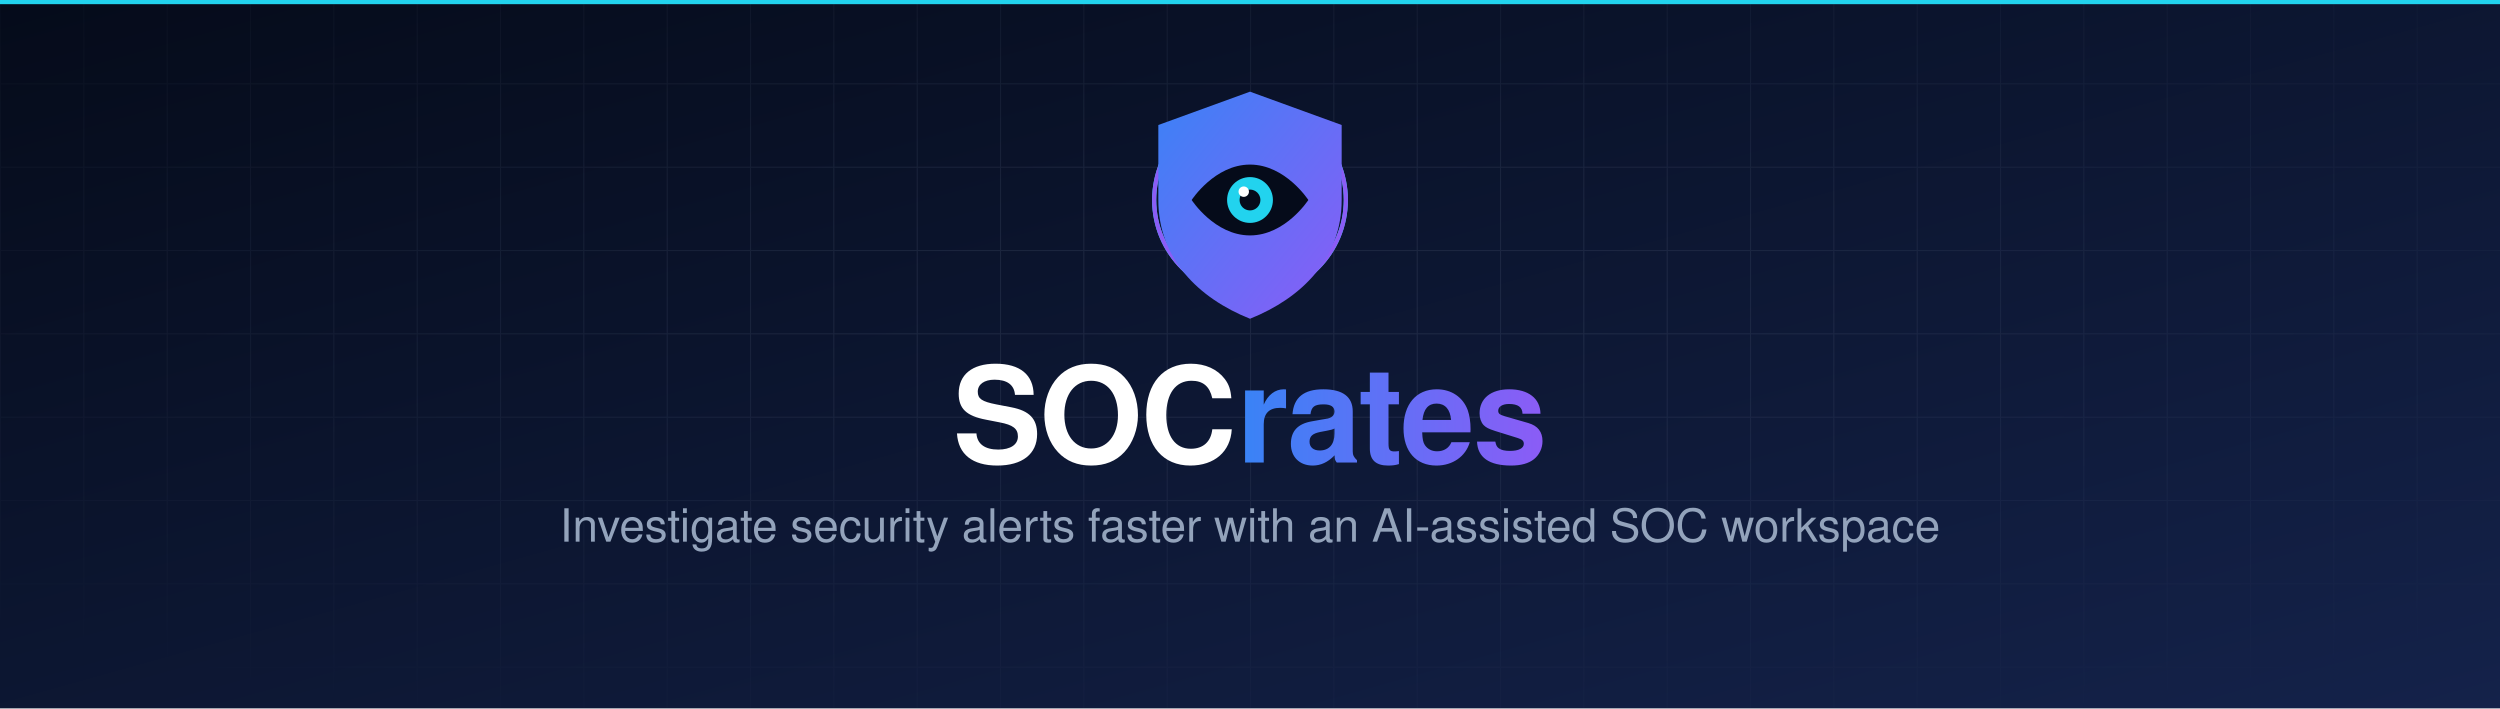
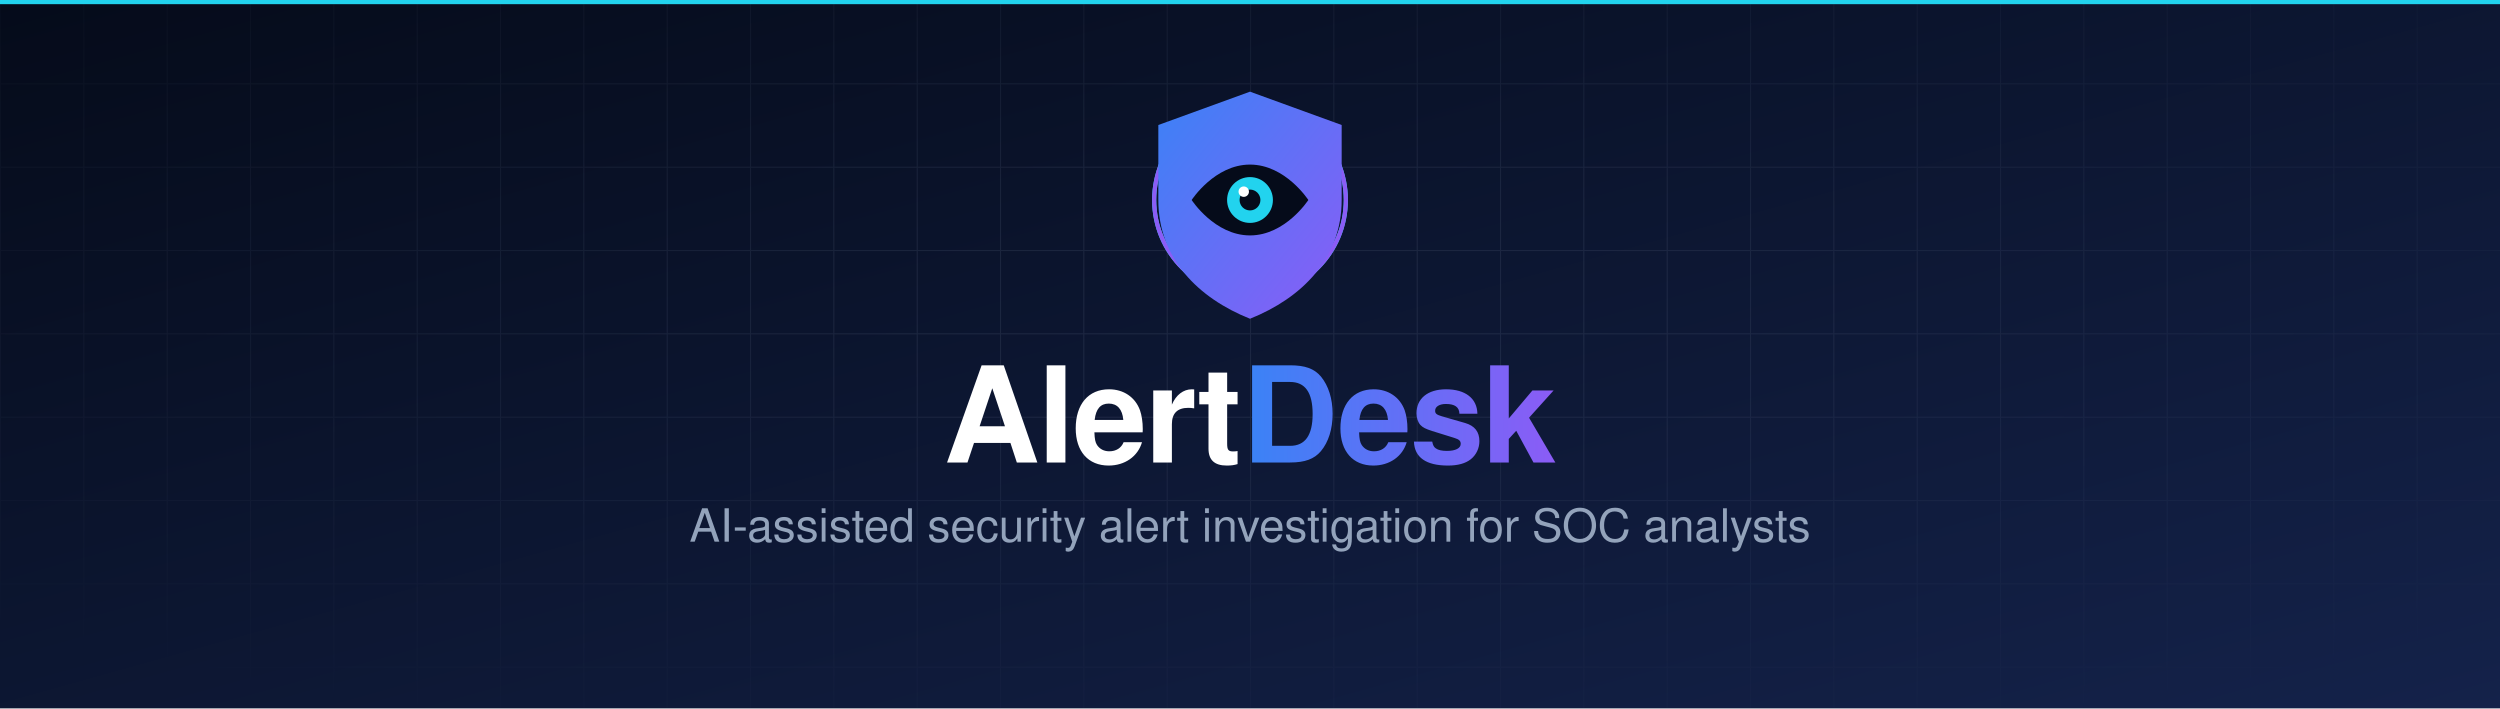
- <svg xmlns="http://www.w3.org/2000/svg" viewBox="0 0 1200 340" width="1200" height="340" role="img" aria-label="SOCrates - AI SOC Analyst Assistant">
+ <svg xmlns="http://www.w3.org/2000/svg" viewBox="0 0 1200 340" width="1200" height="340" role="img" aria-label="AlertDesk - AI SOC Analyst Assistant">
  <defs>
    <linearGradient id="bg" x1="0" y1="0" x2="1" y2="1">
      <stop offset="0" stop-color="#050b1a" />
      <stop offset="1" stop-color="#14224a" />
    </linearGradient>
    <linearGradient id="g" x1="0" y1="0" x2="1" y2="0">
      <stop offset="0" stop-color="#22d3ee" />
      <stop offset=".5" stop-color="#3b82f6" />
      <stop offset="1" stop-color="#8b5cf6" />
    </linearGradient>
    <linearGradient id="sh" x1="0" y1="0" x2="1" y2="1">
      <stop offset="0" stop-color="#3b82f6" />
      <stop offset="1" stop-color="#8b5cf6" />
    </linearGradient>
    <pattern id="grid" width="40" height="40" patternUnits="userSpaceOnUse">
      <path d="M40 0H0V40" fill="none" stroke="#94a3b8" stroke-opacity=".12" />
    </pattern>
    <radialGradient id="fade" cx=".5" cy=".4" r=".7">
      <stop offset=".2" stop-color="#fff" />
      <stop offset="1" stop-color="#000" />
    </radialGradient>
    <mask id="m">
      <rect width="1200" height="340" fill="url(#fade)" />
    </mask>
    <style>
      .t { font-family: 'Segoe UI', system-ui, -apple-system, Helvetica, Arial, sans-serif; }
      .ring { transform-origin: 600px 96px; animation: ping 2.6s ease-out infinite; }
      .ring2 { animation-delay: 1.3s; }
      @keyframes ping { 0% { opacity: .8; transform: scale(.6); } 100% { opacity: 0; transform: scale(1.8); } }
      .pupil { animation: look 6s ease-in-out infinite; }
      @keyframes look { 0%,100% { transform: translate(0,0); } 25% { transform: translate(7px,-2px); } 55% { transform: translate(-7px,2px); } 80% { transform: translate(3px,3px); } }
      .eye { transform-origin: 600px 96px; animation: blink 6s infinite; }
      @keyframes blink { 0%,92%,100% { transform: scaleY(1); } 95% { transform: scaleY(.08); } }
      .scan { animation: scan 4s linear infinite; }
      @keyframes scan { 0% { transform: translateY(0); opacity: 0; } 15%,85% { opacity: .7; } 100% { transform: translateY(340px); opacity: 0; } }
      .fl { animation: fl 5s ease-in-out infinite; }
      @keyframes fl { 0%,100% { transform: translateY(0); } 50% { transform: translateY(-8px); } }
      .chip { animation: fade 8s infinite; opacity: 0; }
      @keyframes fade { 0% { opacity: 0; } 10%,60% { opacity: 1; } 75%,100% { opacity: 0; } }
    </style>
  </defs>
  <rect width="1200" height="340" fill="url(#bg)" />
  <rect width="1200" height="340" fill="url(#grid)" mask="url(#m)" />
  <rect class="scan" x="0" y="0" width="1200" height="2" fill="#22d3ee" />
  <g class="fl">
    <circle class="ring" cx="600" cy="96" r="46" fill="none" stroke="#22d3ee" stroke-width="2" />
    <circle class="ring ring2" cx="600" cy="96" r="46" fill="none" stroke="#8b5cf6" stroke-width="2" />
    <path d="M600 44l44 16v36c0 28-19 47-44 57-25-10-44-29-44-57V60l44-16Z" fill="url(#sh)" />
    <g class="eye">
      <path d="M572 96s11-17 28-17 28 17 28 17-11 17-28 17-28-17-28-17Z" fill="#050b1a" />
      <g class="pupil">
        <circle cx="600" cy="96" r="11" fill="#22d3ee" />
        <circle cx="600" cy="96" r="5" fill="#050b1a" />
        <circle cx="597" cy="92" r="2.500" fill="#fff" />
      </g>
    </g>
  </g>
-   <text class="t" x="600" y="222" text-anchor="middle" font-size="64" font-weight="800" fill="#fff" letter-spacing="-1">SOC<tspan fill="url(#g)">rates</tspan>
+   <text class="t" x="600" y="222" text-anchor="middle" font-size="64" font-weight="800" fill="#fff" letter-spacing="-1">Alert<tspan fill="url(#g)">Desk</tspan>
  </text>
-   <text class="t" x="600" y="260" text-anchor="middle" font-size="22" fill="#93a3bb">Investigate security alerts faster with an AI-assisted SOC workspace</text>
+   <text class="t" x="600" y="260" text-anchor="middle" font-size="22" fill="#93a3bb">AI-assisted security alert investigation for SOC analysts</text>
  <g class="t" font-size="14" fill="#22d3ee">
    <g class="chip">
      <rect x="90" y="70" width="150" height="30" rx="15" fill="#22d3ee" fill-opacity=".1" stroke="#22d3ee" stroke-opacity=".4" />
      <text x="165" y="90" text-anchor="middle">T1566 Phishing</text>
    </g>
    <g class="chip" style="animation-delay:2s">
      <rect x="150" y="190" width="170" height="30" rx="15" fill="#22d3ee" fill-opacity=".1" stroke="#22d3ee" stroke-opacity=".4" />
      <text x="235" y="210" text-anchor="middle">T1059 Execution</text>
    </g>
    <g class="chip" style="animation-delay:4s">
      <rect x="930" y="80" width="170" height="30" rx="15" fill="#22d3ee" fill-opacity=".1" stroke="#22d3ee" stroke-opacity=".4" />
      <text x="1015" y="100" text-anchor="middle">T1003 Cred Access</text>
    </g>
    <g class="chip" style="animation-delay:6s">
      <rect x="880" y="190" width="170" height="30" rx="15" fill="#22d3ee" fill-opacity=".1" stroke="#22d3ee" stroke-opacity=".4" />
      <text x="965" y="210" text-anchor="middle">T1567 Exfiltration</text>
    </g>
  </g>
</svg>
